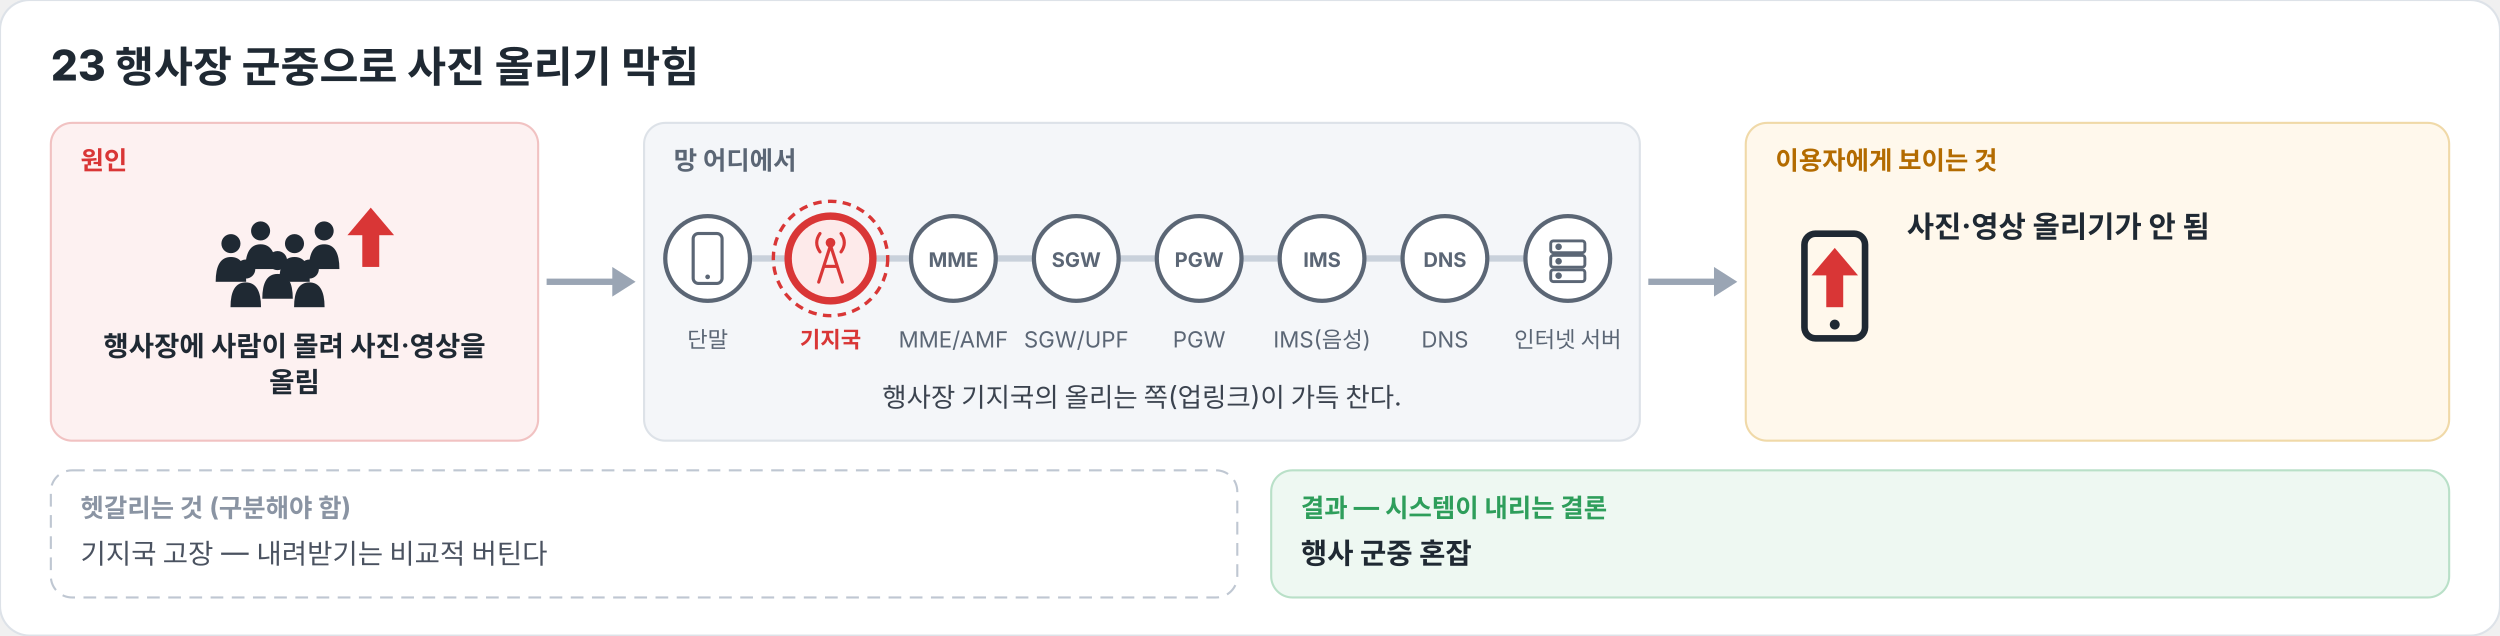
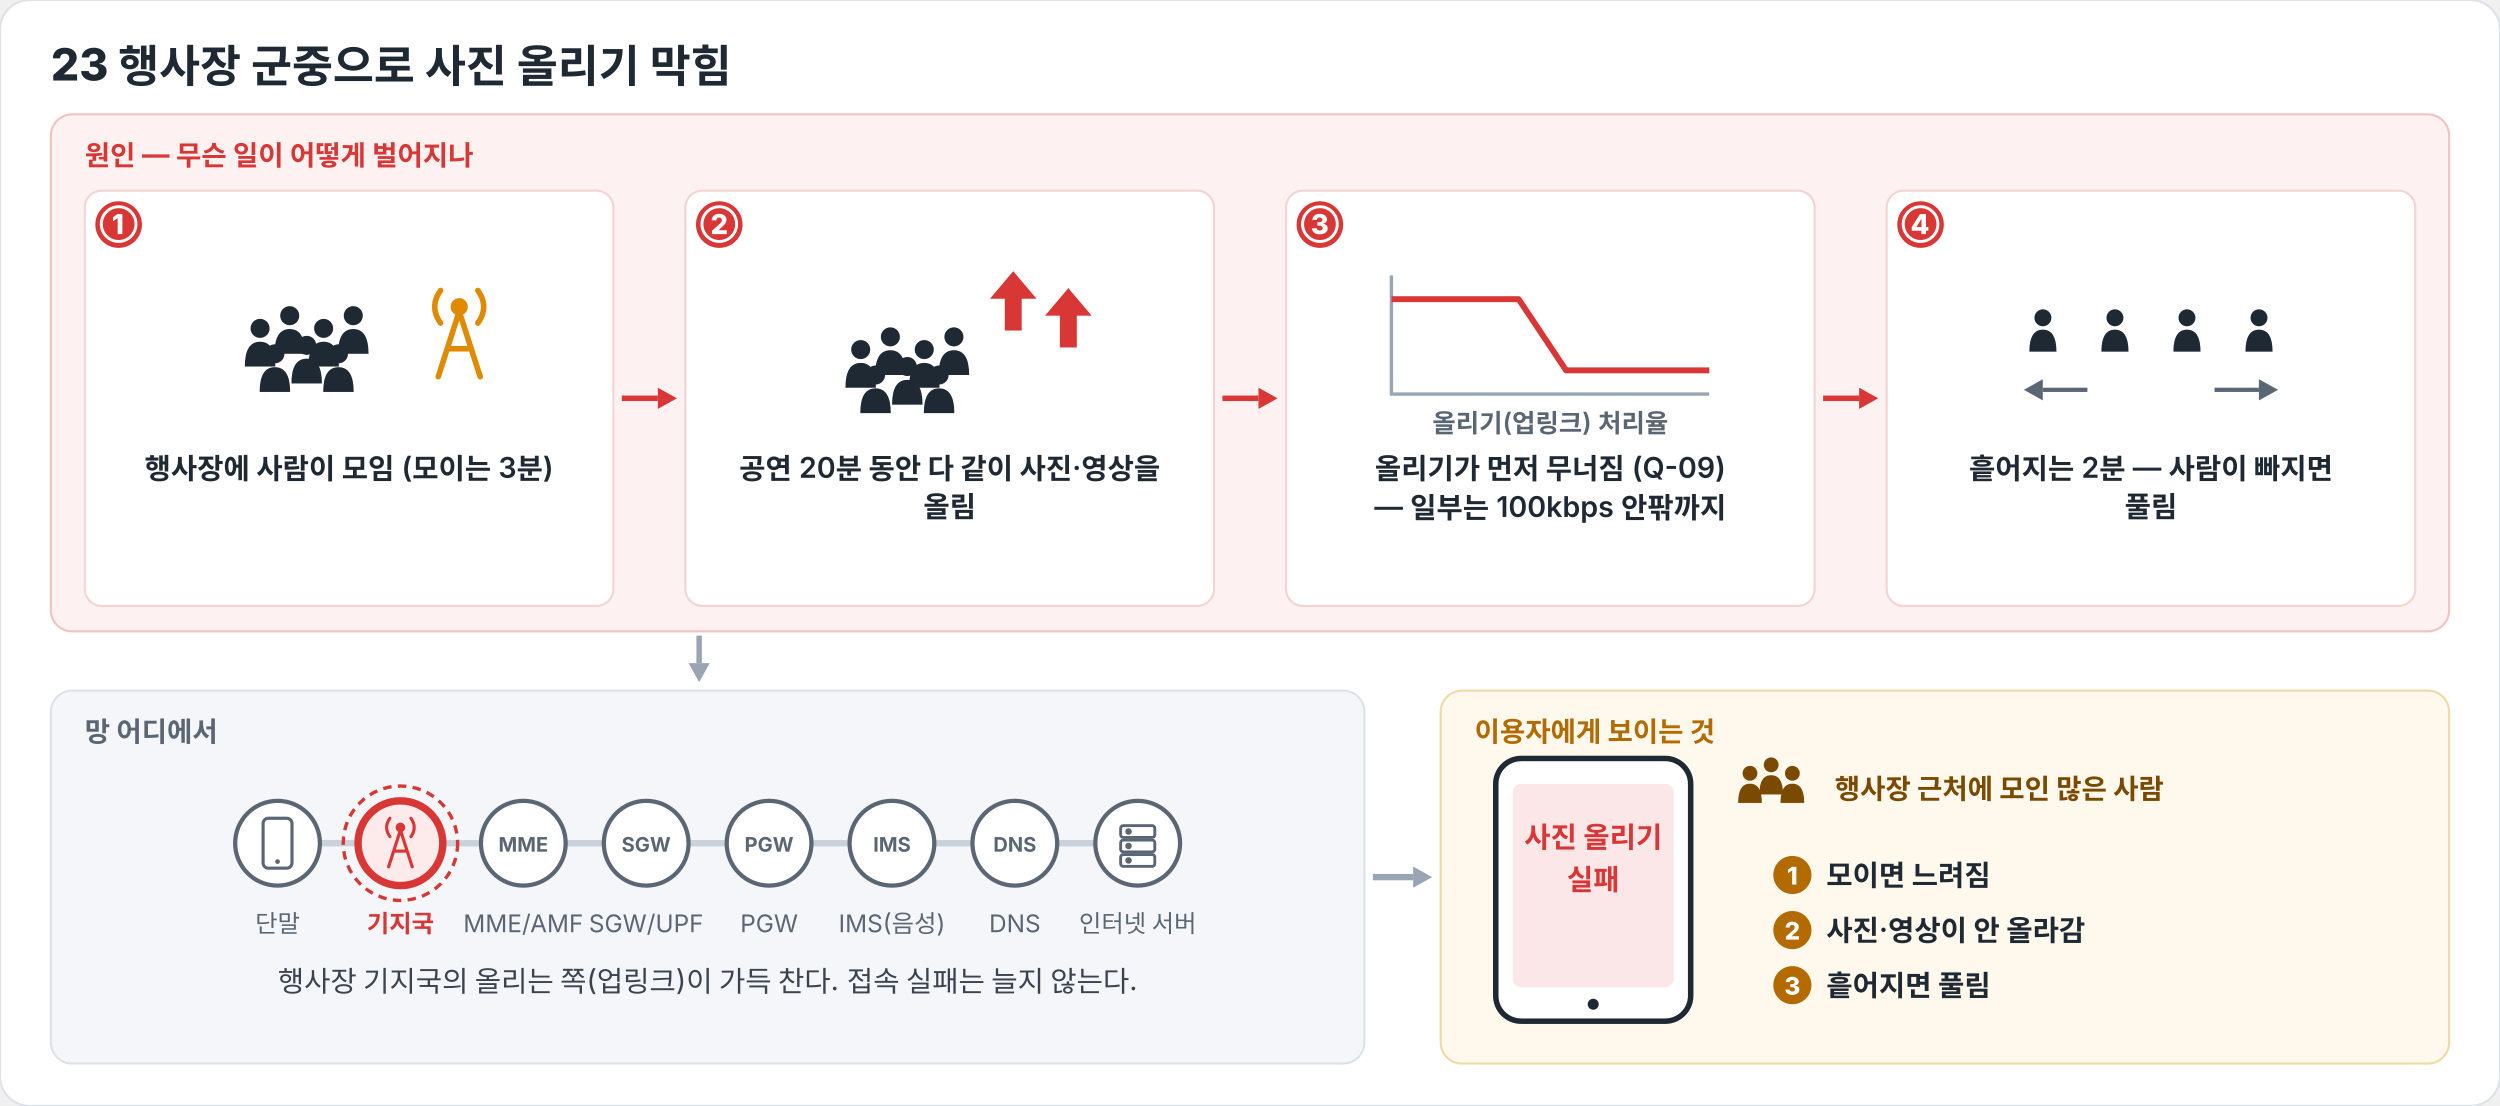
- <svg xmlns="http://www.w3.org/2000/svg" viewBox="0 0 1180 300" width="1180" height="300" font-family="-apple-system,'Apple SD Gothic Neo','Hiragino Sans',sans-serif">
-   <rect width="1180" height="300" rx="14" fill="#fff" stroke="#dde2e8" />
-   <text x="24" y="38" font-size="20" font-weight="800" fill="#1f2933">23  행사장 군중으로 사진 올리기 막힘</text>
-   <rect x="24" y="58" width="230" height="150" rx="10" fill="#fdf1f1" stroke="#f1c2c2" />
-   <text x="38" y="80" font-size="12" font-weight="700" fill="#d93636">원인</text>
-   <g transform="translate(109,124) scale(0.9)" fill="#1f2933">
+ <svg xmlns="http://www.w3.org/2000/svg" viewBox="0 0 1180 522" width="1180" height="522" font-family="-apple-system,'Apple SD Gothic Neo','Hiragino Sans',sans-serif">
+   <rect width="1180" height="522" rx="14" fill="#fff" stroke="#dde2e8" />
+   <text x="24" y="38" font-size="21" font-weight="800" fill="#1f2933">23  행사장 군중으로 사진 올리기 막힘</text>
+   <rect x="24" y="54" width="1132" height="244" rx="10" fill="#fdf1f1" stroke="#f1c2c2" />
+   <text x="40" y="78" font-size="13" font-weight="700" fill="#d93636">원인 — 무슨 일이 어떻게 벌어지나</text>
+   <rect x="40.0" y="90" width="249.5" height="196" rx="8" fill="#fff" stroke="#f3d3d3" />
+   <circle cx="56.0" cy="106" r="11" fill="#d93636" />
+   <text x="56.0" y="110.5" font-size="13" fill="#fff" font-weight="800" text-anchor="middle">①</text>
+   <g transform="translate(122.75,164) scale(0.9)" fill="#1f2933">
    <circle cx="0" cy="-10" r="5" />
    <path d="M-8,10 Q-8,-3 0,-3 Q8,-3 8,10 Z" />
  </g>
-   <g transform="translate(123,118) scale(0.9)" fill="#1f2933">
+   <g transform="translate(136.75,158) scale(0.9)" fill="#1f2933">
    <circle cx="0" cy="-10" r="5" />
    <path d="M-8,10 Q-8,-3 0,-3 Q8,-3 8,10 Z" />
  </g>
-   <g transform="translate(139,124) scale(0.9)" fill="#1f2933">
+   <g transform="translate(152.75,164) scale(0.9)" fill="#1f2933">
    <circle cx="0" cy="-10" r="5" />
    <path d="M-8,10 Q-8,-3 0,-3 Q8,-3 8,10 Z" />
  </g>
-   <g transform="translate(153,118) scale(0.9)" fill="#1f2933">
+   <g transform="translate(166.75,158) scale(0.9)" fill="#1f2933">
    <circle cx="0" cy="-10" r="5" />
    <path d="M-8,10 Q-8,-3 0,-3 Q8,-3 8,10 Z" />
  </g>
-   <g transform="translate(116,136) scale(0.9)" fill="#1f2933">
+   <g transform="translate(129.75,176) scale(0.9)" fill="#1f2933">
    <circle cx="0" cy="-10" r="5" />
    <path d="M-8,10 Q-8,-3 0,-3 Q8,-3 8,10 Z" />
  </g>
-   <g transform="translate(131,132) scale(0.9)" fill="#1f2933">
+   <g transform="translate(144.75,172) scale(0.9)" fill="#1f2933">
    <circle cx="0" cy="-10" r="5" />
    <path d="M-8,10 Q-8,-3 0,-3 Q8,-3 8,10 Z" />
  </g>
-   <g transform="translate(146,136) scale(0.9)" fill="#1f2933">
+   <g transform="translate(159.75,176) scale(0.9)" fill="#1f2933">
    <circle cx="0" cy="-10" r="5" />
    <path d="M-8,10 Q-8,-3 0,-3 Q8,-3 8,10 Z" />
  </g>
-   <g transform="translate(175,114)" fill="#d93636">
+   <g transform="translate(216.75,158) scale(1.1)" stroke="#e08a00" stroke-width="2.4" fill="none" stroke-linecap="round">
+     <path d="M-9,18 L0,-10 L9,18 M-5,6 L5,6" />
+     <circle cx="0" cy="-12" r="2.5" fill="#e08a00" />
+     <path d="M-8,-19 Q-13,-12 -8,-5 M8,-19 Q13,-12 8,-5" />
+   </g>
+   <text x="164.75" y="226" font-size="13.5" fill="#1f2933" font-weight="600" text-anchor="middle">행사장에 사람이 모임 (모이는 3분)</text>
+   <line x1="293.5" y1="188" x2="310.5" y2="188.0" stroke="#d93636" stroke-width="2.6" />
+   <polygon points="319.5,188 310.5,183.0 310.5,193.0" fill="#d93636" />
+   <rect x="323.5" y="90" width="249.5" height="196" rx="8" fill="#fff" stroke="#f3d3d3" />
+   <circle cx="339.5" cy="106" r="11" fill="#d93636" />
+   <text x="339.5" y="110.5" font-size="13" fill="#fff" font-weight="800" text-anchor="middle">②</text>
+   <g transform="translate(406.25,174) scale(0.9)" fill="#1f2933">
+     <circle cx="0" cy="-10" r="5" />
+     <path d="M-8,10 Q-8,-3 0,-3 Q8,-3 8,10 Z" />
+   </g>
+   <g transform="translate(420.25,168) scale(0.9)" fill="#1f2933">
+     <circle cx="0" cy="-10" r="5" />
+     <path d="M-8,10 Q-8,-3 0,-3 Q8,-3 8,10 Z" />
+   </g>
+   <g transform="translate(436.25,174) scale(0.9)" fill="#1f2933">
+     <circle cx="0" cy="-10" r="5" />
+     <path d="M-8,10 Q-8,-3 0,-3 Q8,-3 8,10 Z" />
+   </g>
+   <g transform="translate(450.25,168) scale(0.9)" fill="#1f2933">
+     <circle cx="0" cy="-10" r="5" />
+     <path d="M-8,10 Q-8,-3 0,-3 Q8,-3 8,10 Z" />
+   </g>
+   <g transform="translate(413.25,186) scale(0.9)" fill="#1f2933">
+     <circle cx="0" cy="-10" r="5" />
+     <path d="M-8,10 Q-8,-3 0,-3 Q8,-3 8,10 Z" />
+   </g>
+   <g transform="translate(428.25,182) scale(0.9)" fill="#1f2933">
+     <circle cx="0" cy="-10" r="5" />
+     <path d="M-8,10 Q-8,-3 0,-3 Q8,-3 8,10 Z" />
+   </g>
+   <g transform="translate(443.25,186) scale(0.9)" fill="#1f2933">
+     <circle cx="0" cy="-10" r="5" />
+     <path d="M-8,10 Q-8,-3 0,-3 Q8,-3 8,10 Z" />
+   </g>
+   <g transform="translate(478.25,144)" fill="#d93636">
    <polygon points="0,-16 -11,-3 -4,-3 -4,12 4,12 4,-3 11,-3" />
  </g>
-   <text x="139" y="168" font-size="13" fill="#1f2933" font-weight="600" text-anchor="middle">행사장에 사람이 몰려 사진·영상을</text>
-   <text x="139" y="185" font-size="13" fill="#1f2933" font-weight="600" text-anchor="middle">올림</text>
-   <line x1="258" y1="133" x2="292" y2="133" stroke="#9aa5b4" stroke-width="3" />
-   <polygon points="300,133 289,126 289,140" fill="#9aa5b4" />
-   <rect x="304" y="58" width="470" height="150" rx="10" fill="#f4f6f9" stroke="#dde2e8" />
-   <text x="318" y="80" font-size="12" font-weight="700" fill="#5b6675">망 어디에서</text>
-   <line x1="334" y1="122" x2="740" y2="122" stroke="#c9d1db" stroke-width="3" />
-   <circle cx="334" cy="122" r="20" fill="#fff" stroke="#5b6675" stroke-width="2" />
-   <g transform="translate(334,122) scale(0.62)">
+   <g transform="translate(504.25,152)" fill="#d93636">
+     <polygon points="0,-16 -11,-3 -4,-3 -4,12 4,12 4,-3 11,-3" />
+   </g>
+   <text x="448.25" y="226" font-size="13.5" fill="#1f2933" font-weight="600" text-anchor="middle">공연 20분 동안 다 같이 사진·영상을</text>
+   <text x="448.25" y="244" font-size="13.5" fill="#1f2933" font-weight="600" text-anchor="middle">올림</text>
+   <line x1="577.0" y1="188" x2="594.0" y2="188.0" stroke="#d93636" stroke-width="2.6" />
+   <polygon points="603.0,188 594.0,183.0 594.0,193.0" fill="#d93636" />
+   <rect x="607.0" y="90" width="249.5" height="196" rx="8" fill="#fff" stroke="#f3d3d3" />
+   <circle cx="623.0" cy="106" r="11" fill="#d93636" />
+   <text x="623.0" y="110.5" font-size="13" fill="#fff" font-weight="800" text-anchor="middle">③</text>
+   <path d="M656.75,130.0 L656.75,186.0 L806.75,186.0" fill="none" stroke="#9aa5b4" stroke-width="1.6" />
+   <path d="M656.8,141.2 L716.8,141.2 L739.2,174.8 L806.8,174.8" fill="none" stroke="#d93636" stroke-width="2.8" stroke-linejoin="round" />
+   <text x="731.75" y="204" font-size="12" fill="#5b6675" font-weight="600" text-anchor="middle">올리기(업링크) 처리율</text>
+   <text x="731.75" y="226" font-size="13.5" fill="#1f2933" font-weight="600" text-anchor="middle">올리기가 먼저 무너짐 (Q-09)</text>
+   <text x="731.75" y="244" font-size="13.5" fill="#1f2933" font-weight="600" text-anchor="middle">— 일부는 100kbps 안팎까지</text>
+   <line x1="860.5" y1="188" x2="877.5" y2="188.0" stroke="#d93636" stroke-width="2.6" />
+   <polygon points="886.5,188 877.5,183.0 877.5,193.0" fill="#d93636" />
+   <rect x="890.5" y="90" width="249.5" height="196" rx="8" fill="#fff" stroke="#f3d3d3" />
+   <circle cx="906.5" cy="106" r="11" fill="#d93636" />
+   <text x="906.5" y="110.5" font-size="13" fill="#fff" font-weight="800" text-anchor="middle">④</text>
+   <g transform="translate(964.25,158) scale(0.8)" fill="#1f2933">
+     <circle cx="0" cy="-10" r="5" />
+     <path d="M-8,10 Q-8,-3 0,-3 Q8,-3 8,10 Z" />
+   </g>
+   <g transform="translate(998.25,158) scale(0.8)" fill="#1f2933">
+     <circle cx="0" cy="-10" r="5" />
+     <path d="M-8,10 Q-8,-3 0,-3 Q8,-3 8,10 Z" />
+   </g>
+   <g transform="translate(1032.25,158) scale(0.8)" fill="#1f2933">
+     <circle cx="0" cy="-10" r="5" />
+     <path d="M-8,10 Q-8,-3 0,-3 Q8,-3 8,10 Z" />
+   </g>
+   <g transform="translate(1066.25,158) scale(0.8)" fill="#1f2933">
+     <circle cx="0" cy="-10" r="5" />
+     <path d="M-8,10 Q-8,-3 0,-3 Q8,-3 8,10 Z" />
+   </g>
+   <line x1="985.25" y1="184" x2="964.2" y2="184.0" stroke="#5b6675" stroke-width="2" />
+   <polygon points="955.25,184 964.2,189.0 964.2,179.0" fill="#5b6675" />
+   <line x1="1045.25" y1="184" x2="1066.2" y2="184.0" stroke="#5b6675" stroke-width="2" />
+   <polygon points="1075.25,184 1066.2,179.0 1066.2,189.0" fill="#5b6675" />
+   <text x="1015.25" y="226" font-size="13.5" fill="#1f2933" font-weight="600" text-anchor="middle">흩어지는 2분 — 사람이 빠지면</text>
+   <text x="1015.25" y="244" font-size="13.5" fill="#1f2933" font-weight="600" text-anchor="middle">풀림</text>
+   <line x1="330" y1="300" x2="330.0" y2="313.0" stroke="#9aa5b4" stroke-width="2.6" />
+   <polygon points="330,322 335.0,313.0 325.0,313.0" fill="#9aa5b4" />
+   <rect x="24" y="326" width="620" height="176" rx="10" fill="#f4f6f9" stroke="#dde2e8" />
+   <text x="40" y="350" font-size="13" font-weight="700" fill="#5b6675">망 어디에서</text>
+   <line x1="131" y1="398" x2="537" y2="398" stroke="#c9d1db" stroke-width="3" />
+   <circle cx="131" cy="398" r="20" fill="#fff" stroke="#5b6675" stroke-width="2" />
+   <g transform="translate(131,398) scale(0.62)">
    <rect x="-11" y="-19" width="22" height="38" rx="4" fill="none" stroke="#5b6675" stroke-width="2.4" />
    <circle cx="0" cy="14" r="1.8" fill="#5b6675" />
  </g>
-   <text x="334" y="164" text-anchor="middle" font-size="10.5" fill="#5b6675" font-weight="400">단말</text>
-   <circle cx="392" cy="122" r="20" fill="#fdeaea" stroke="#d93636" stroke-width="3.5" />
-   <g transform="translate(392,122) scale(0.62)" stroke="#d93636" stroke-width="2.4" fill="none" stroke-linecap="round">
+   <text x="131" y="440" text-anchor="middle" font-size="11.5" fill="#5b6675" font-weight="400">단말</text>
+   <circle cx="189" cy="398" r="20" fill="#fdeaea" stroke="#d93636" stroke-width="3.5" />
+   <g transform="translate(189,398) scale(0.62)" stroke="#d93636" stroke-width="2.4" fill="none" stroke-linecap="round">
    <path d="M-9,18 L0,-10 L9,18 M-5,6 L5,6" />
    <circle cx="0" cy="-12" r="2.5" fill="#d93636" />
    <path d="M-8,-19 Q-13,-12 -8,-5 M8,-19 Q13,-12 8,-5" />
  </g>
-   <text x="392" y="164" text-anchor="middle" font-size="10.5" fill="#d93636" font-weight="700">기지국</text>
-   <circle cx="392" cy="122" r="27" fill="none" stroke="#d93636" stroke-width="1.6" stroke-dasharray="4 3" />
-   <circle cx="450" cy="122" r="20" fill="#fff" stroke="#5b6675" stroke-width="2" />
-   <text x="450" y="126" text-anchor="middle" font-size="9.5" font-weight="700" fill="#5b6675">MME</text>
-   <text x="450" y="164" text-anchor="middle" font-size="10.5" fill="#5b6675" font-weight="400">MME/AMF</text>
-   <circle cx="508" cy="122" r="20" fill="#fff" stroke="#5b6675" stroke-width="2" />
-   <text x="508" y="126" text-anchor="middle" font-size="9.5" font-weight="700" fill="#5b6675">SGW</text>
-   <text x="508" y="164" text-anchor="middle" font-size="10.5" fill="#5b6675" font-weight="400">SGW/UPF</text>
-   <circle cx="566" cy="122" r="20" fill="#fff" stroke="#5b6675" stroke-width="2" />
-   <text x="566" y="126" text-anchor="middle" font-size="9.5" font-weight="700" fill="#5b6675">PGW</text>
-   <text x="566" y="164" text-anchor="middle" font-size="10.5" fill="#5b6675" font-weight="400">PGW</text>
-   <circle cx="624" cy="122" r="20" fill="#fff" stroke="#5b6675" stroke-width="2" />
-   <text x="624" y="126" text-anchor="middle" font-size="9.5" font-weight="700" fill="#5b6675">IMS</text>
-   <text x="624" y="164" text-anchor="middle" font-size="10.5" fill="#5b6675" font-weight="400">IMS(음성)</text>
-   <circle cx="682" cy="122" r="20" fill="#fff" stroke="#5b6675" stroke-width="2" />
-   <text x="682" y="126" text-anchor="middle" font-size="9.5" font-weight="700" fill="#5b6675">DNS</text>
-   <text x="682" y="164" text-anchor="middle" font-size="10.5" fill="#5b6675" font-weight="400">DNS</text>
-   <circle cx="740" cy="122" r="20" fill="#fff" stroke="#5b6675" stroke-width="2" />
-   <g transform="translate(740,123) scale(.62)" fill="none" stroke="#5b6675" stroke-width="2.2">
+   <text x="189" y="440" text-anchor="middle" font-size="11.5" fill="#d93636" font-weight="700">기지국</text>
+   <circle cx="189" cy="398" r="27" fill="none" stroke="#d93636" stroke-width="1.6" stroke-dasharray="4 3" />
+   <circle cx="247" cy="398" r="20" fill="#fff" stroke="#5b6675" stroke-width="2" />
+   <text x="247" y="402" text-anchor="middle" font-size="9.5" font-weight="700" fill="#5b6675">MME</text>
+   <text x="247" y="440" text-anchor="middle" font-size="11.5" fill="#5b6675" font-weight="400">MME/AMF</text>
+   <circle cx="305" cy="398" r="20" fill="#fff" stroke="#5b6675" stroke-width="2" />
+   <text x="305" y="402" text-anchor="middle" font-size="9.5" font-weight="700" fill="#5b6675">SGW</text>
+   <text x="305" y="440" text-anchor="middle" font-size="11.5" fill="#5b6675" font-weight="400">SGW/UPF</text>
+   <circle cx="363" cy="398" r="20" fill="#fff" stroke="#5b6675" stroke-width="2" />
+   <text x="363" y="402" text-anchor="middle" font-size="9.5" font-weight="700" fill="#5b6675">PGW</text>
+   <text x="363" y="440" text-anchor="middle" font-size="11.5" fill="#5b6675" font-weight="400">PGW</text>
+   <circle cx="421" cy="398" r="20" fill="#fff" stroke="#5b6675" stroke-width="2" />
+   <text x="421" y="402" text-anchor="middle" font-size="9.5" font-weight="700" fill="#5b6675">IMS</text>
+   <text x="421" y="440" text-anchor="middle" font-size="11.5" fill="#5b6675" font-weight="400">IMS(음성)</text>
+   <circle cx="479" cy="398" r="20" fill="#fff" stroke="#5b6675" stroke-width="2" />
+   <text x="479" y="402" text-anchor="middle" font-size="9.5" font-weight="700" fill="#5b6675">DNS</text>
+   <text x="479" y="440" text-anchor="middle" font-size="11.5" fill="#5b6675" font-weight="400">DNS</text>
+   <circle cx="537" cy="398" r="20" fill="#fff" stroke="#5b6675" stroke-width="2" />
+   <g transform="translate(537,399) scale(.62)" fill="none" stroke="#5b6675" stroke-width="2.2">
    <rect x="-13" y="-15" width="26" height="9" rx="2" />
    <circle cx="-7" cy="-10.5" r="1.4" fill="#5b6675" />
    <rect x="-13" y="-4" width="26" height="9" rx="2" />
    <circle cx="-7" cy="0.5" r="1.4" fill="#5b6675" />
    <rect x="-13" y="7" width="26" height="9" rx="2" />
    <circle cx="-7" cy="11.5" r="1.4" fill="#5b6675" />
  </g>
-   <text x="740" y="164" text-anchor="middle" font-size="10.5" fill="#5b6675" font-weight="400">인터넷 서버</text>
-   <text x="539" y="192" font-size="12.5" fill="#3b434f" font-weight="400" text-anchor="middle">행사장 기지국의 올리는 쪽(업링크)이 가득 찬다.</text>
-   <line x1="778" y1="133" x2="812" y2="133" stroke="#9aa5b4" stroke-width="3" />
-   <polygon points="820,133 809,126 809,140" fill="#9aa5b4" />
-   <rect x="824" y="58" width="332" height="150" rx="10" fill="#fff8ec" stroke="#f0d9a8" />
-   <text x="838" y="80" font-size="12" font-weight="700" fill="#b36b00">이용자에게 보이는 것</text>
-   <g transform="translate(866,135) scale(1.3)">
-     <rect x="-11" y="-19" width="22" height="38" rx="4" fill="none" stroke="#1f2933" stroke-width="2.4" />
-     <circle cx="0" cy="14" r="1.8" fill="#1f2933" />
+   <text x="537" y="440" text-anchor="middle" font-size="11.5" fill="#5b6675" font-weight="400">인터넷 서버</text>
+   <text x="334" y="468" font-size="13.5" fill="#3b434f" font-weight="400" text-anchor="middle">행사장 기지국의 올리는 쪽(업링크)이 가득 찬다. 접속 실패는 늘지 않는다.</text>
+   <line x1="648" y1="414" x2="667.0" y2="414.0" stroke="#9aa5b4" stroke-width="3" />
+   <polygon points="676,414 667.0,409.0 667.0,419.0" fill="#9aa5b4" />
+   <rect x="680" y="326" width="476" height="176" rx="10" fill="#fff8ec" stroke="#f0d9a8" />
+   <text x="696" y="350" font-size="13" font-weight="700" fill="#b36b00">이용자에게 보이는 것</text>
+   <rect x="706" y="358" width="92" height="124" rx="12" fill="#fff" stroke="#1f2933" stroke-width="2.6" />
+   <rect x="714" y="370" width="76" height="96" rx="4" fill="#d93636" opacity=".12" />
+   <circle cx="752" cy="474" r="2.6" fill="#1f2933" />
+   <text x="752" y="400" font-size="13.5" fill="#d93636" font-weight="800" text-anchor="middle">사진 올리기</text>
+   <text x="752" y="420" font-size="13.5" fill="#d93636" font-weight="800" text-anchor="middle">실패</text>
+   <g transform="translate(826,372) scale(0.7)" fill="#7a4a00">
+     <circle cx="0" cy="-10" r="5" />
+     <path d="M-8,10 Q-8,-3 0,-3 Q8,-3 8,10 Z" />
  </g>
-   <g transform="translate(866,133)" fill="#d93636">
-     <polygon points="0,-16 -11,-3 -4,-3 -4,12 4,12 4,-3 11,-3" />
+   <g transform="translate(836,368) scale(0.7)" fill="#7a4a00">
+     <circle cx="0" cy="-10" r="5" />
+     <path d="M-8,10 Q-8,-3 0,-3 Q8,-3 8,10 Z" />
  </g>
-   <text x="900" y="112" font-size="14" fill="#1f2933" font-weight="700" text-anchor="start">사진·영상 올리기가 안 됨</text>
-   <rect x="24" y="222" width="560" height="60" rx="10" fill="#fff" stroke="#bfc7d2" stroke-dasharray="6 4" />
-   <text x="38" y="244" font-size="12" font-weight="700" fill="#8a94a3">헷갈리는 것 (구분해야 함)</text>
-   <text x="38" y="266" font-size="13" fill="#4a5260" font-weight="400" text-anchor="start">기지국 고장 — 내려받기는 비교적 버틴다</text>
-   <rect x="600" y="222" width="556" height="60" rx="10" fill="#eef8f2" stroke="#b9e0c8" />
-   <text x="614" y="244" font-size="12" font-weight="700" fill="#2e9e5b">결과 — 시스템이 내리는 결론</text>
-   <text x="614" y="266" font-size="13.5" fill="#1f2933" font-weight="700" text-anchor="start">행사 군중 혼잡</text>
+   <g transform="translate(846,372) scale(0.7)" fill="#7a4a00">
+     <circle cx="0" cy="-10" r="5" />
+     <path d="M-8,10 Q-8,-3 0,-3 Q8,-3 8,10 Z" />
+   </g>
+   <text x="866" y="377" font-size="13" fill="#7a4a00" font-weight="700" text-anchor="start">행사장 근처에 모인 많은 사람</text>
+   <circle cx="846" cy="413" r="9" fill="#b36b00" />
+   <text x="846" y="417.5" font-size="11.5" fill="#fff" font-weight="800" text-anchor="middle">1</text>
+   <text x="862" y="418" font-size="13.5" fill="#1f2933" font-weight="600" text-anchor="start">모이면 느려짐</text>
+   <circle cx="846" cy="439" r="9" fill="#b36b00" />
+   <text x="846" y="443.5" font-size="11.5" fill="#fff" font-weight="800" text-anchor="middle">2</text>
+   <text x="862" y="444" font-size="13.5" fill="#1f2933" font-weight="600" text-anchor="start">사진·영상이 안 올라감</text>
+   <circle cx="846" cy="465" r="9" fill="#b36b00" />
+   <text x="846" y="469.5" font-size="11.5" fill="#fff" font-weight="800" text-anchor="middle">3</text>
+   <text x="862" y="470" font-size="13.5" fill="#1f2933" font-weight="600" text-anchor="start">흩어지면 풀림</text>
</svg>
